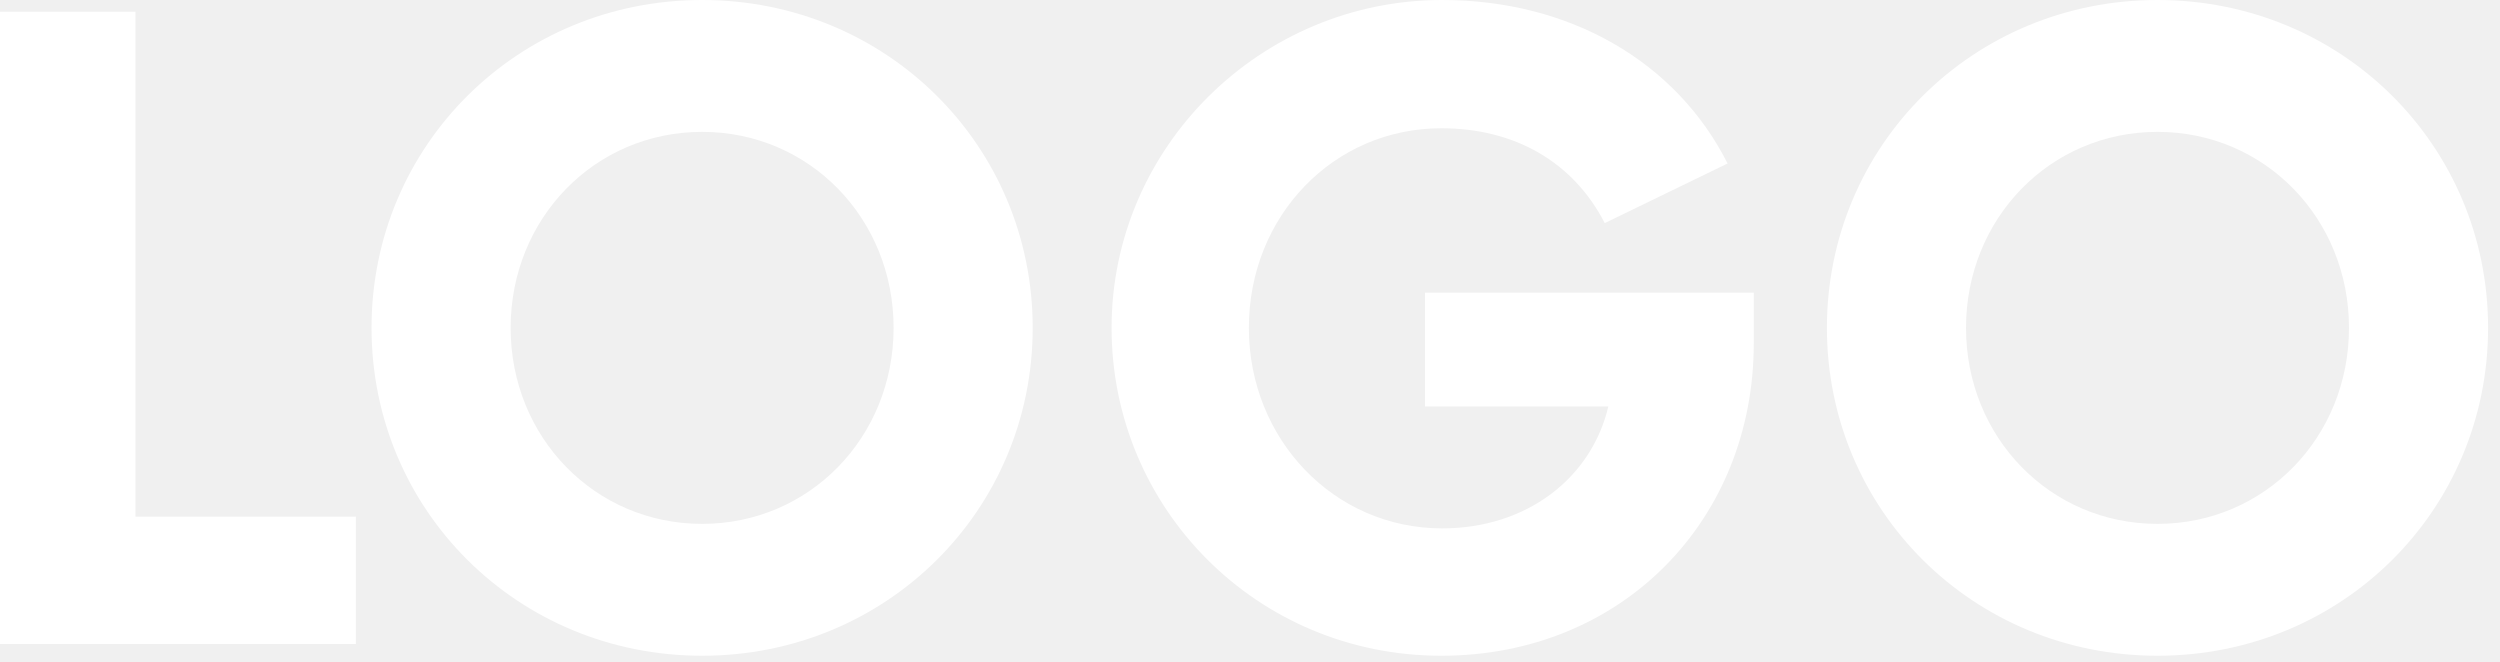
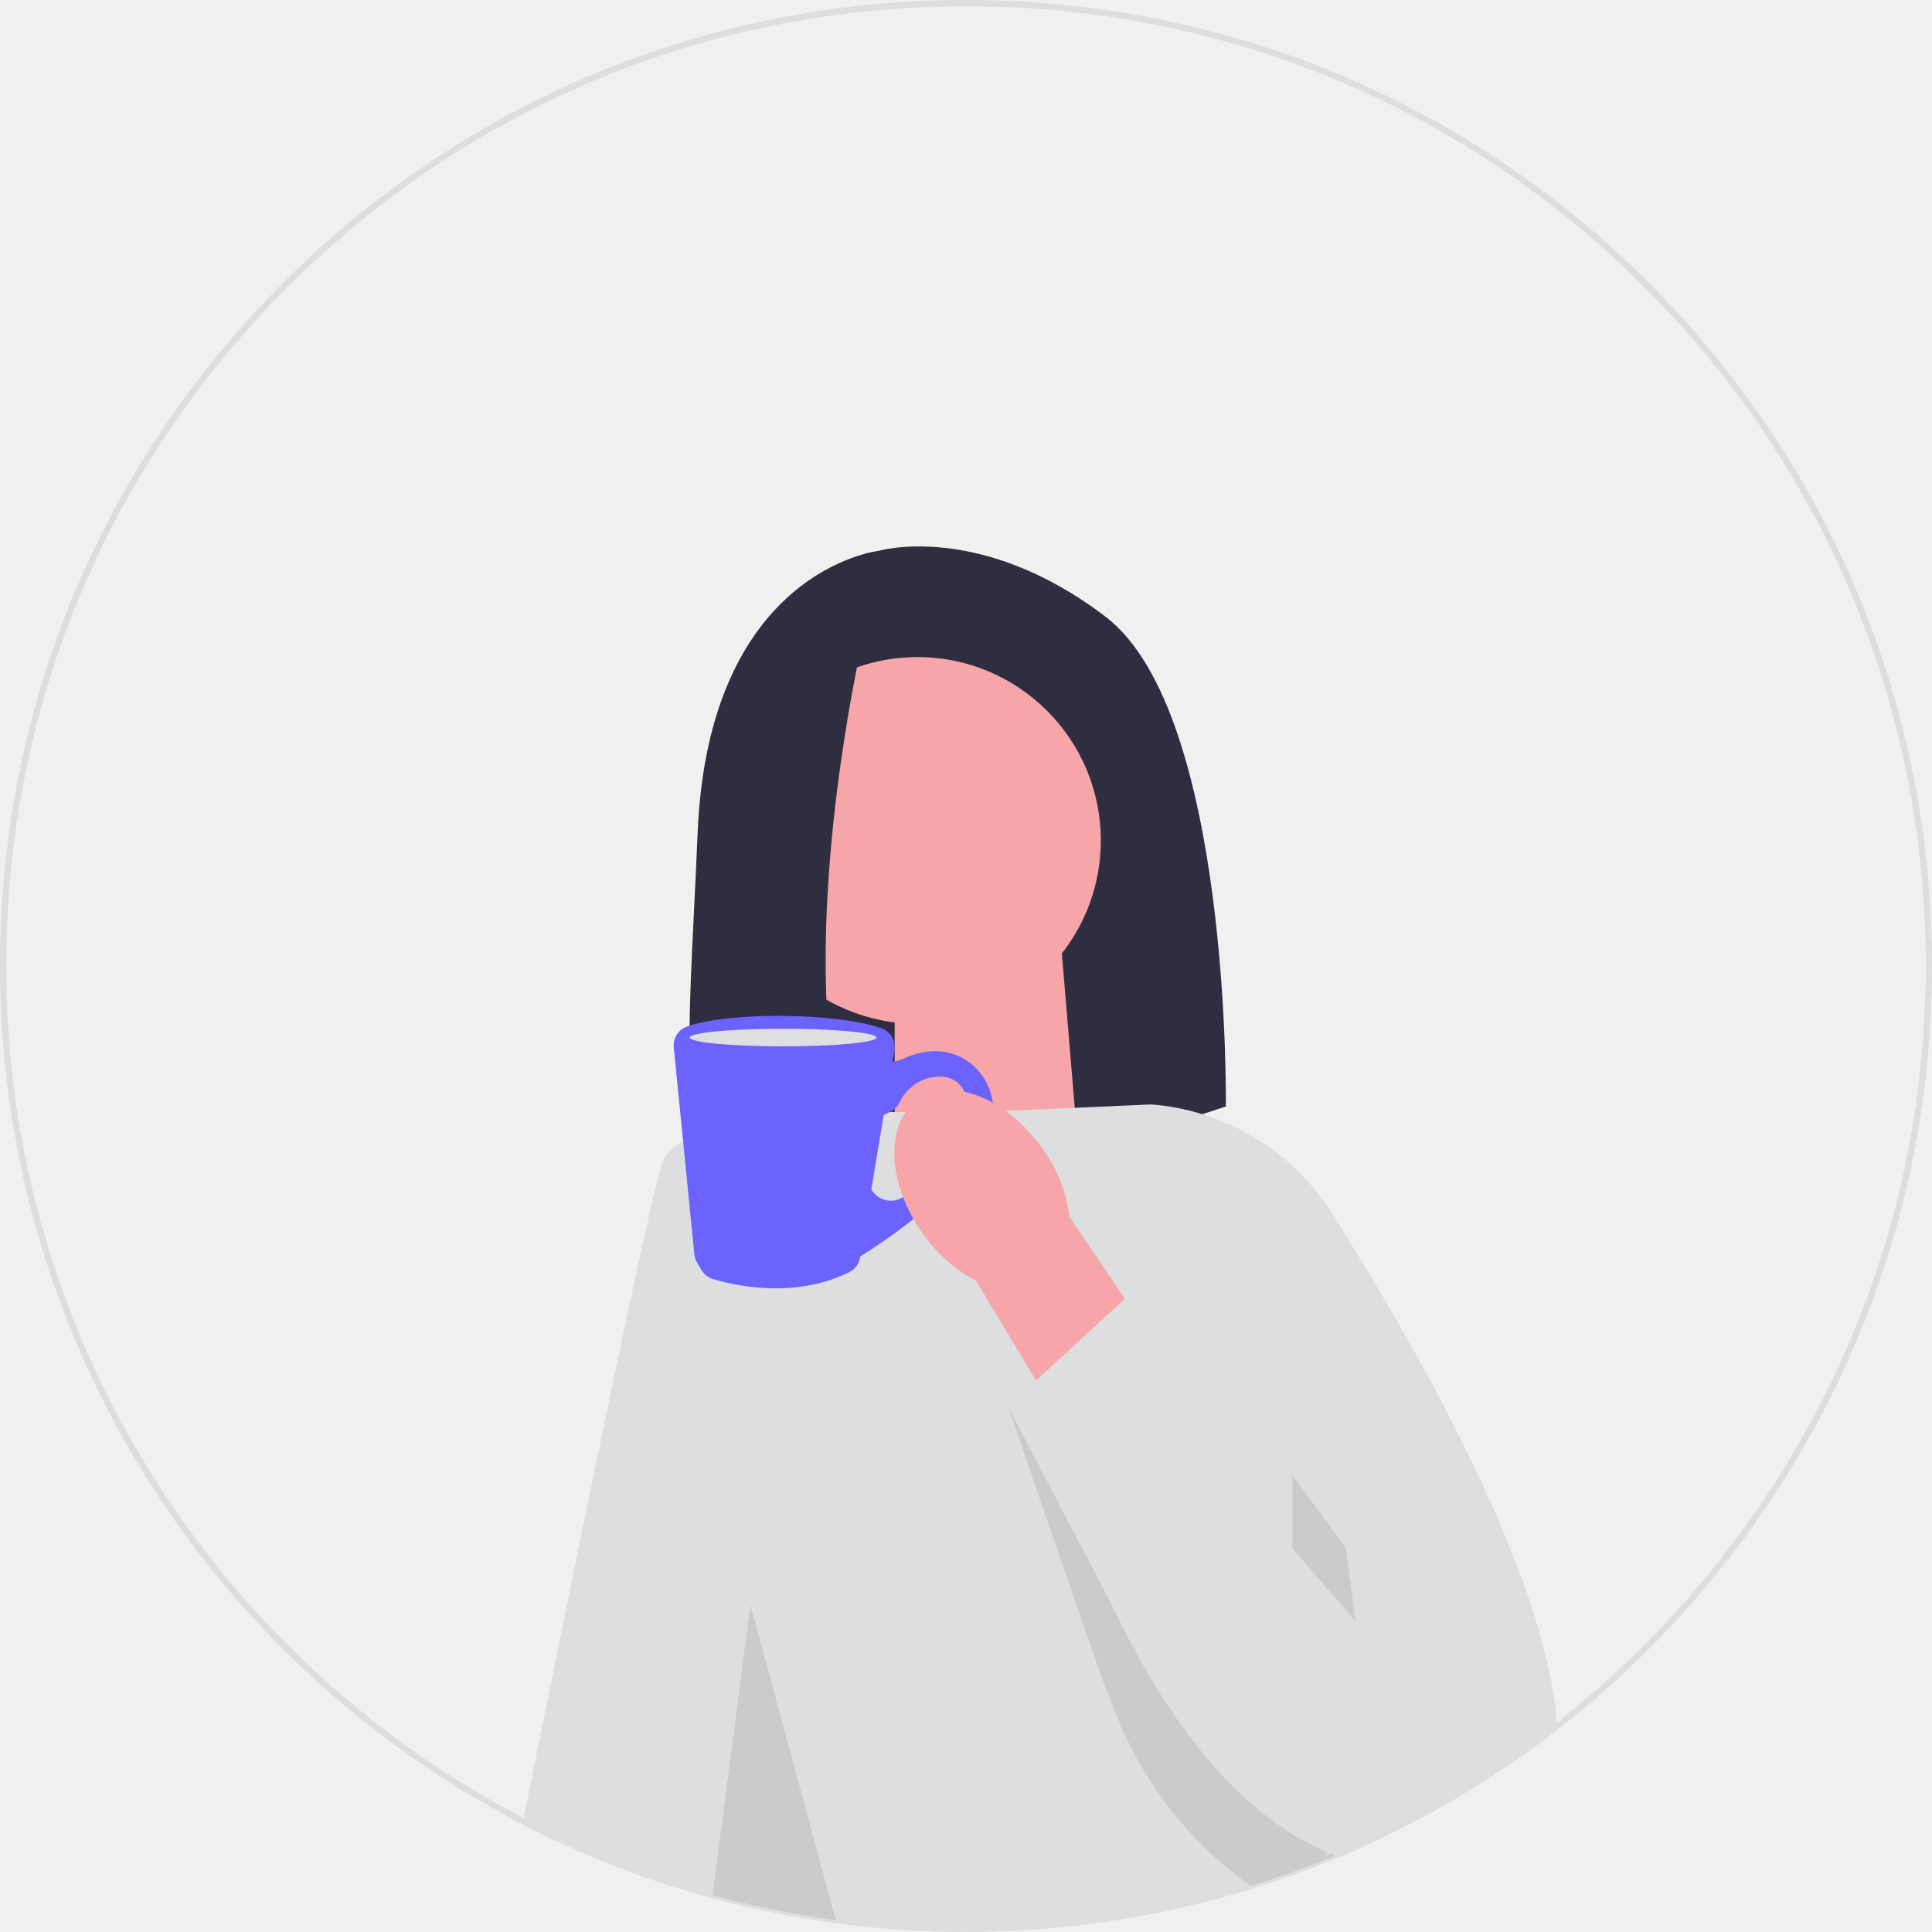
- <svg xmlns="http://www.w3.org/2000/svg" width="155" height="41" viewBox="0 0 155 41" fill="none">
-   <path d="M0 0.728V39.928H22.064V32.032H8.4V0.728H0Z" fill="white" />
-   <path d="M64.027 20.328C64.027 9.016 54.955 0 43.531 0C32.107 0 23.035 9.016 23.035 20.328C23.035 31.64 32.107 40.656 43.531 40.656C54.955 40.656 64.027 31.64 64.027 20.328ZM55.403 20.328C55.403 27.104 50.195 32.48 43.531 32.48C36.867 32.48 31.659 27.104 31.659 20.328C31.659 13.552 36.867 8.176 43.531 8.176C50.195 8.176 55.403 13.552 55.403 20.328Z" fill="white" />
-   <path d="M107.11 10.136C103.918 3.808 97.31 0 89.414 0C78.158 0 68.918 9.128 68.918 20.328C68.918 31.528 77.934 40.656 89.358 40.656C100.558 40.656 108.734 32.256 108.734 21.28V18.144H88.35V25.2H99.718C98.654 29.68 94.622 32.76 89.414 32.76C82.694 32.76 77.43 27.216 77.43 20.328C77.43 13.384 82.694 7.952 89.358 7.952C93.894 7.952 97.534 10.024 99.494 13.832L107.11 10.136Z" fill="white" />
-   <path d="M154.261 20.328C154.261 9.016 145.189 0 133.765 0C122.341 0 113.269 9.016 113.269 20.328C113.269 31.64 122.341 40.656 133.765 40.656C145.189 40.656 154.261 31.64 154.261 20.328ZM145.637 20.328C145.637 27.104 140.429 32.48 133.765 32.48C127.101 32.48 121.893 27.104 121.893 20.328C121.893 13.552 127.101 8.176 133.765 8.176C140.429 8.176 145.637 13.552 145.637 20.328Z" fill="white" />
+ <svg xmlns="http://www.w3.org/2000/svg" width="623.65" height="623.63" viewBox="0 0 623.65 623.63">
+   <path d="m311.82,623.63c-7.11,0-14.19-.24-21.06-.7-7.08-.47-14.19-1.19-21.12-2.14-3.05-.41-5.81-.82-8.44-1.25-7.81-1.27-15.76-2.88-23.63-4.8-2.7-.65-5.33-1.33-7.83-2.03-.88-.23-1.78-.48-2.67-.73-3.8-1.07-7.48-2.18-10.92-3.3-.22-.06-.48-.15-.74-.23-3.1-1-6.34-2.11-9.62-3.3-2.77-1-5.57-2.06-8.56-3.24-9.76-3.85-19.48-8.28-28.89-13.16-49.92-25.92-91.99-64.91-121.69-112.76C16.14,426.77,0,370,0,311.81c0-83.29,32.44-161.6,91.33-220.49C150.22,32.43,228.53,0,311.82,0s161.6,32.43,220.5,91.32c58.9,58.89,91.33,137.2,91.33,220.49,0,48.94-11.02,95.79-32.74,139.24-20.72,41.44-51.05,78.43-87.73,106.96-17.49,13.61-36.43,25.37-56.32,34.93-2.25,1.09-4.66,2.2-7.56,3.51l-.32.14c-.35.16-.69.31-1.04.46-2.18.97-4.4,1.92-6.59,2.82l-.99.42c-.59.25-1.18.49-1.78.72-8.04,3.25-16.29,6.2-24.54,8.73-6.12,1.9-12.53,3.66-19.06,5.23-23.79,5.74-48.41,8.65-73.16,8.65h0v.01Zm0-621.6c-82.76,0-160.56,32.22-219.07,90.74C34.23,151.25,2,229.05,2,311.81c0,57.82,16.04,114.22,46.37,163.11,29.5,47.54,71.31,86.29,120.91,112.04,9.35,4.85,19.01,9.25,28.71,13.08,2.97,1.18,5.75,2.23,8.5,3.22,3.27,1.18,6.48,2.28,9.57,3.28.24.08.47.15.7.22,3.44,1.12,7.09,2.22,10.87,3.29.88.25,1.76.5,2.64.73,2.49.69,5.1,1.37,7.78,2.02,7.82,1.91,15.71,3.51,23.48,4.77,2.61.43,5.35.84,8.38,1.25,6.88.94,13.94,1.66,20.98,2.12,6.82.46,13.86.7,20.92.7,24.59,0,49.05-2.89,72.7-8.59,6.49-1.56,12.86-3.31,18.94-5.19,8.19-2.52,16.4-5.44,24.39-8.68.6-.23,1.17-.47,1.74-.71l1.18-.5c2.11-.87,4.25-1.79,6.37-2.73.36-.15.69-.3,1.02-.45l.32-.14c2.88-1.3,5.27-2.41,7.51-3.49,19.76-9.5,38.59-21.18,55.96-34.71,36.44-28.36,66.58-65.11,87.17-106.28,21.58-43.17,32.53-89.72,32.53-138.35,0-82.76-32.23-160.56-90.75-219.07C472.39,34.22,394.58,2,311.82,2h0v.03Z" fill="#dddedf" />
+   <path d="m283.5,177.84s-54.77,6.18-58.3,90.99c-2.94,70.67-8.96,110.06,19.79,124.8,10.28,5.27,22.36,5.73,33.34,2.13l117.37-38.59s1.77-127.21-38.87-158.13c-40.64-30.92-73.32-21.2-73.32-21.2h0l-.01-0Z" fill="#2f2e41" />
+   <polygon points="348.2 372.79 288.8 392.32 288.8 306.82 342.69 306.82 348.2 372.79" fill="#f6a6a9" />
+   <path d="m428.22,600.09c-8,3.24-16.16,6.15-24.47,8.71-6.25,1.94-12.59,3.67-19,5.21-23.39,5.64-47.82,8.62-72.93,8.62-7.06,0-14.06-.23-20.99-.7-7.09-.47-14.11-1.18-21.05-2.13-2.82-.38-5.62-.79-8.41-1.25-7.95-1.29-15.81-2.9-23.55-4.79-2.61-.63-5.21-1.3-7.8-2.02-.89-.23-1.78-.48-2.66-.73-3.65-1.03-7.28-2.12-10.88-3.29-.24-.07-.49-.15-.73-.23-3.22-1.04-6.42-2.14-9.6-3.29-2.86-1.03-5.7-2.11-8.53-3.23l61.71-203.11,2.57-8.45,9.12-30.01.07-.24.07-.22h107.77l.72,3.51,17.67,86.44,12.73,62.3,12.52,61.23,5.15,25.2.5,2.47h0l-0-0Z" fill="#dddedf" />
+   <path d="m288.16,358.99l-7.25,30.03-1.01,4.21-.53,2.19-32.16,133.31-19.85,82.28c-3.65-1.03-7.28-2.12-10.88-3.29-.24-.07-.49-.15-.73-.23-3.22-1.04-6.42-2.14-9.6-3.29-2.86-1.03-5.7-2.11-8.53-3.23-9.86-3.89-19.47-8.28-28.8-13.12,20.83-103.1,41.74-204.47,45.14-212.96,1.49-3.73,5.66-6.59,11.31-8.79,1.63-.64,3.39-1.22,5.24-1.75,12.13-3.46,28.32-4.73,40.46-5.18h.12c4.84-.17,9.03-.22,12.05-.22s5.02.05,5.02.05h0l0-.01Z" fill="#dddedf" />
+   <circle cx="296.15" cy="271.3" r="59.19" fill="#f6a6a9" />
+   <path d="m279.97,199.93s-32.57,132.25,3.65,194.09l-51.02-10.84s-19.77-144.76,19.99-171.07l27.39-12.18h-.01Z" fill="#2f2e41" />
+   <path d="m269.78,619.8c-2.82-.38-5.62-.79-8.41-1.25-7.95-1.29-15.81-2.9-23.55-4.79-2.61-.63-5.21-1.3-7.8-2.02l3.33-25.54,8.89-68.23,4,14.78,3.68,13.61,19.86,73.44h0l0-0Z" fill="#272223" isolation="isolate" opacity=".1" />
+   <path d="m437.55,596.14c-2.18.97-4.37,1.91-6.58,2.82h0c-.33.14-.66.28-.99.42-.58.24-1.16.48-1.75.71-8,3.24-16.16,6.15-24.47,8.71h0c-19.74-13.97-34.95-33.43-43.73-55.97l-4.68-12.01-29.98-86.84,66.42,69.69,12.14,19.22,18.65,29.52,14.98,23.72h-.01v.01Z" fill="#272223" isolation="isolate" opacity=".1" />
+   <path d="m502.57,557.23c-17.34,13.5-36.14,25.2-56.14,34.82-2.49,1.2-5.01,2.36-7.54,3.5-.45.2-.89.4-1.34.59-2.18.97-4.37,1.91-6.58,2.82h0c-1.09-.42-2.17-.87-3.24-1.34-10.97-4.8-20.77-12.1-29.42-20.63-11.62-11.49-21.14-25.23-28.61-38.21-3.68-6.39-6.86-12.6-9.55-18.26l-.04-.09c-7.25-15.33-10.84-26.61-10.84-26.61l-9.65-39.63-2.65-10.87h0l-15.08-61.88-5.48-22.5,8.18-.36,22.35-.98,24.65-1.09c5.68.43,11.22,1.49,16.55,3.15,17.11,5.25,31.99,16.47,41.76,31.91,26.86,42.47,69.87,117.38,72.68,165.66h-.01Z" fill="#dddedf" />
+   <path d="m221.73,331.37c12.97-4.67,47.3-4.69,62.7.51,2.99,1.01,4.8,4.05,4.28,7.16l-.61,3.69c1.34-.2,2.65-.58,3.89-1.15,3.67-1.68,10.9-3.96,18.2-.32,5.1,2.54,8.69,7.33,9.95,12.9,3.01,13.32-4.58,20.69-4.58,20.69l-10.11,9.49c-8.47,7.94-17.71,15.02-27.58,21.12l-.2.12,3.6-21.66c2.03,3.57,6.62,4.74,10.11,2.58,8.82-5.46,23.23-16.4,21.48-28.82-1.22-8.66-6.03-10.5-10.65-10.11-5.17.44-9.68,3.69-11.89,8.38-.53,1.12-1.4,2.04-2.48,2.64l-2.6,1.42-7.62,45.91c-.34,2.06-1.66,3.84-3.53,4.76-17.92,8.79-37.26,4.23-43.95,2.18-1.53-.47-2.84-1.48-3.66-2.86l-1.44-2.39c-.5-.82-.8-1.75-.9-2.7l-6.65-66.82c-.29-2.95,1.46-5.71,4.25-6.72h-.01Z" fill="#6c63ff" />
+   <path d="m282.9,334.92c0,1.57-13.49,2.84-30.13,2.84s-30.13-1.27-30.13-2.84,13.49-2.84,30.13-2.84,30.13,1.27,30.13,2.84Z" fill="#dedfe0" />
+   <path id="uuid-bd712efc-6e19-43e4-bd5b-5d940076ad78-208" d="m297.47,397.64c-11.34-16.3-11.75-35.47-.92-42.83,10.83-7.36,28.79-.12,40.13,16.19,4.62,6.45,7.56,13.93,8.58,21.82l47.12,69.67-34.58,21.9-42.78-71c-7.09-3.76-13.11-9.16-17.55-15.74h0v-.01Z" fill="#f6a6a9" />
+   <polygon points="325.36 453.99 364.3 418.15 441.29 489.84 369.69 538.78 325.36 453.99" fill="#dddedf" />
+   <polygon points="434.49 499.78 437.55 523.29 417.15 499.78 417.15 476.07 434.49 499.78" fill="#272223" isolation="isolate" opacity=".1" />
</svg>
